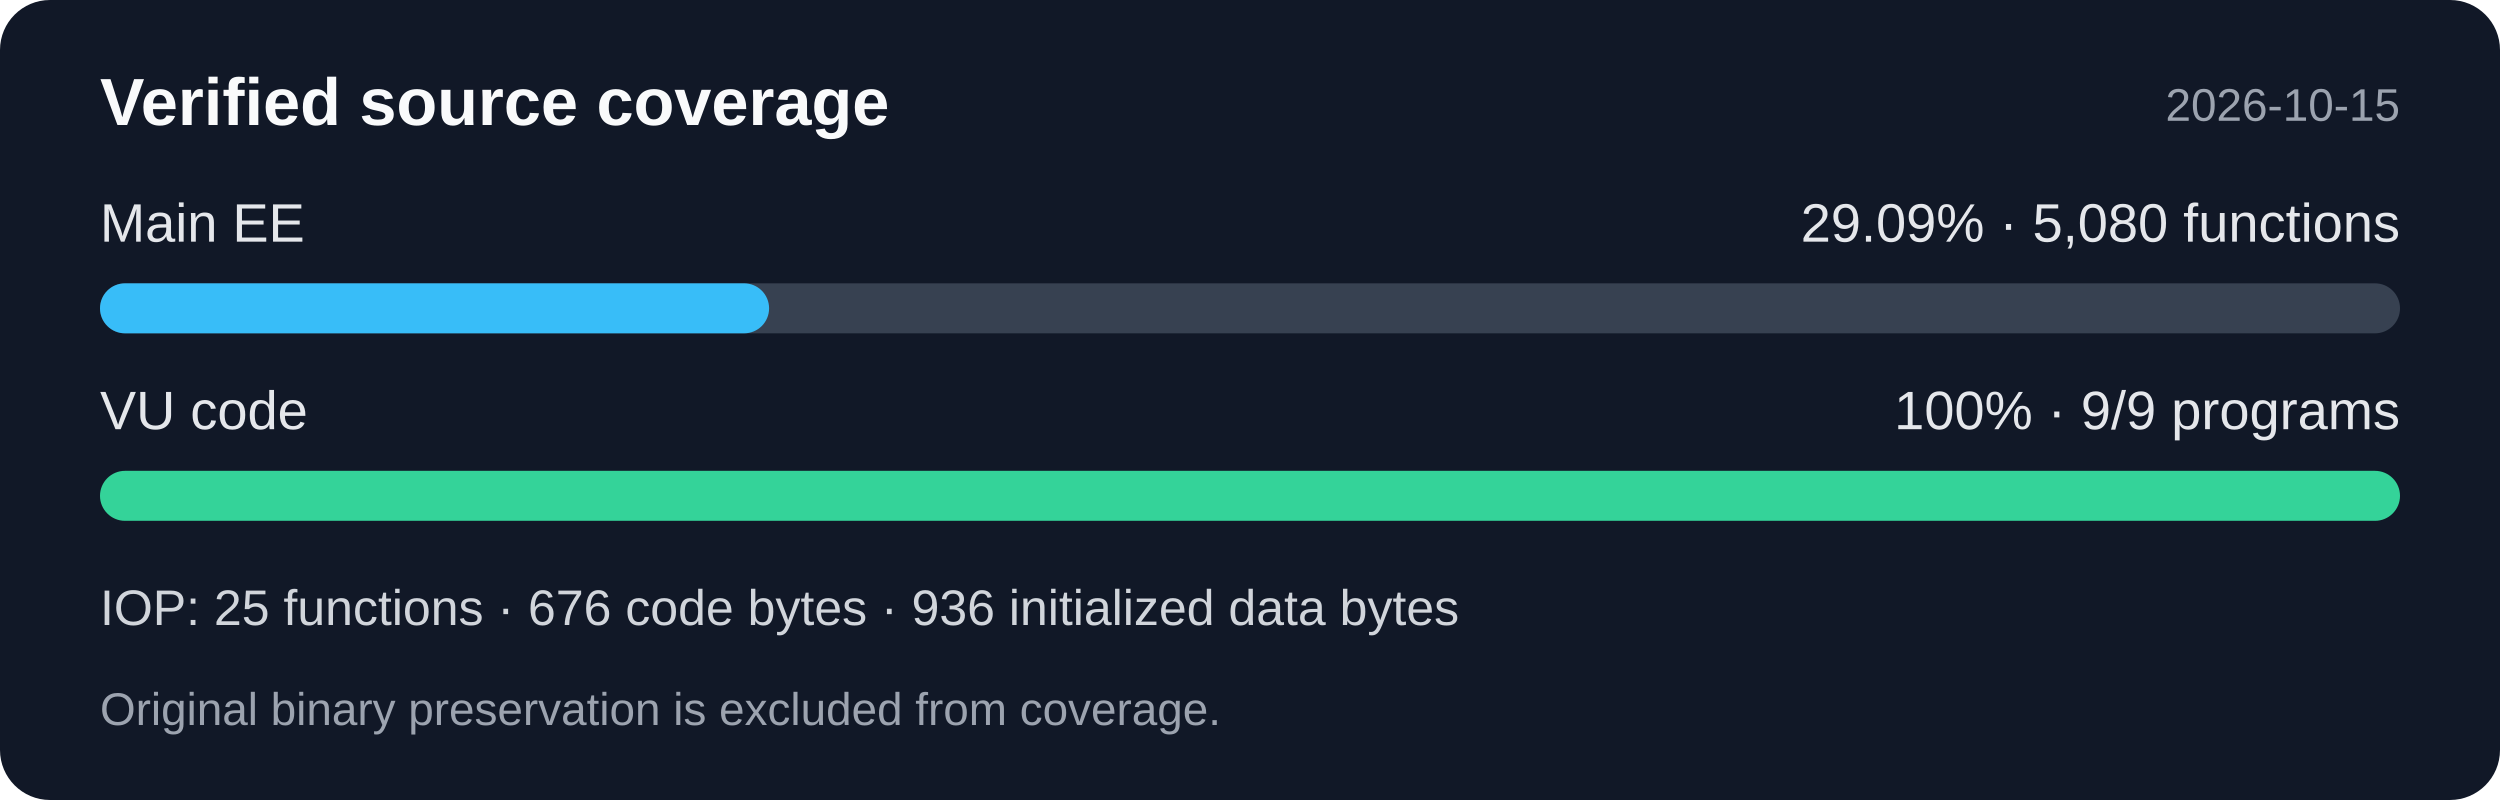
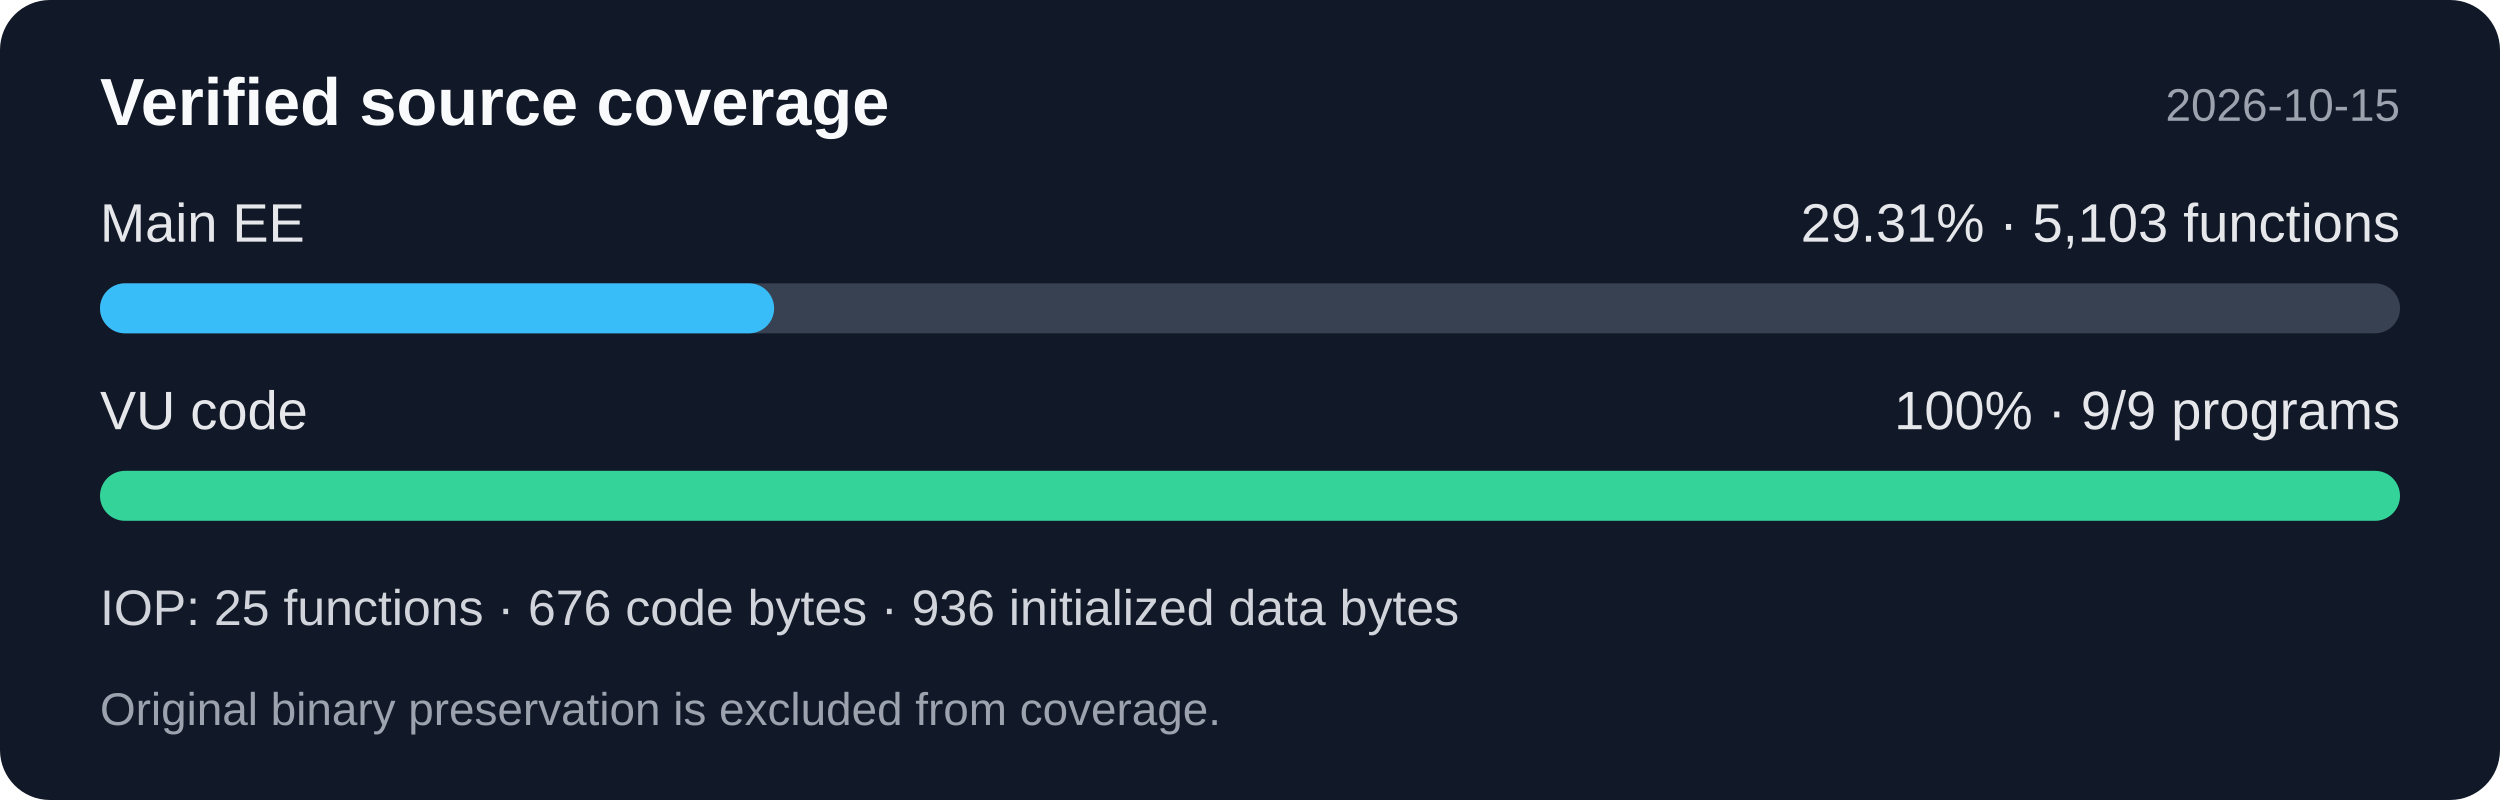
<svg xmlns="http://www.w3.org/2000/svg" width="600" height="192" viewBox="0 0 600 192" role="img" aria-labelledby="title desc">
  <rect width="600" height="192" rx="12" fill="#111827" />
  <g font-family="Segoe UI,Arial,sans-serif">
    <text x="24" y="30" fill="#f9fafb" font-size="16" font-weight="600">Verified source coverage</text>
    <text x="576" y="29" fill="#9ca3af" font-size="11" text-anchor="end">2026-10-15</text>
    <text x="24" y="58" fill="#e5e7eb" font-size="13">Main EE</text>
-     <text x="576" y="58" fill="#e5e7eb" font-size="13" text-anchor="end">29.09% · 5,080 functions</text>
+     <text x="576" y="58" fill="#e5e7eb" font-size="13" text-anchor="end">29.31% · 5,103 functions</text>
    <rect x="24" y="68" width="552" height="12" rx="6" fill="#374151" />
-     <rect x="24" y="68" width="160.583" height="12" rx="6" fill="#38bdf8" />
+     <rect x="24" y="68" width="161.788" height="12" rx="6" fill="#38bdf8" />
    <text x="24" y="103" fill="#e5e7eb" font-size="13">VU code</text>
    <text x="576" y="103" fill="#e5e7eb" font-size="13" text-anchor="end">100% · 9/9 programs</text>
    <rect x="24" y="113" width="552" height="12" rx="6" fill="#34d399" />
    <text x="24" y="150" fill="#d1d5db" font-size="12">IOP: 25 functions · 676 code bytes · 936 initialized data bytes</text>
    <text x="24" y="174" fill="#9ca3af" font-size="11">Original binary preservation is excluded from coverage.</text>
  </g>
</svg>
